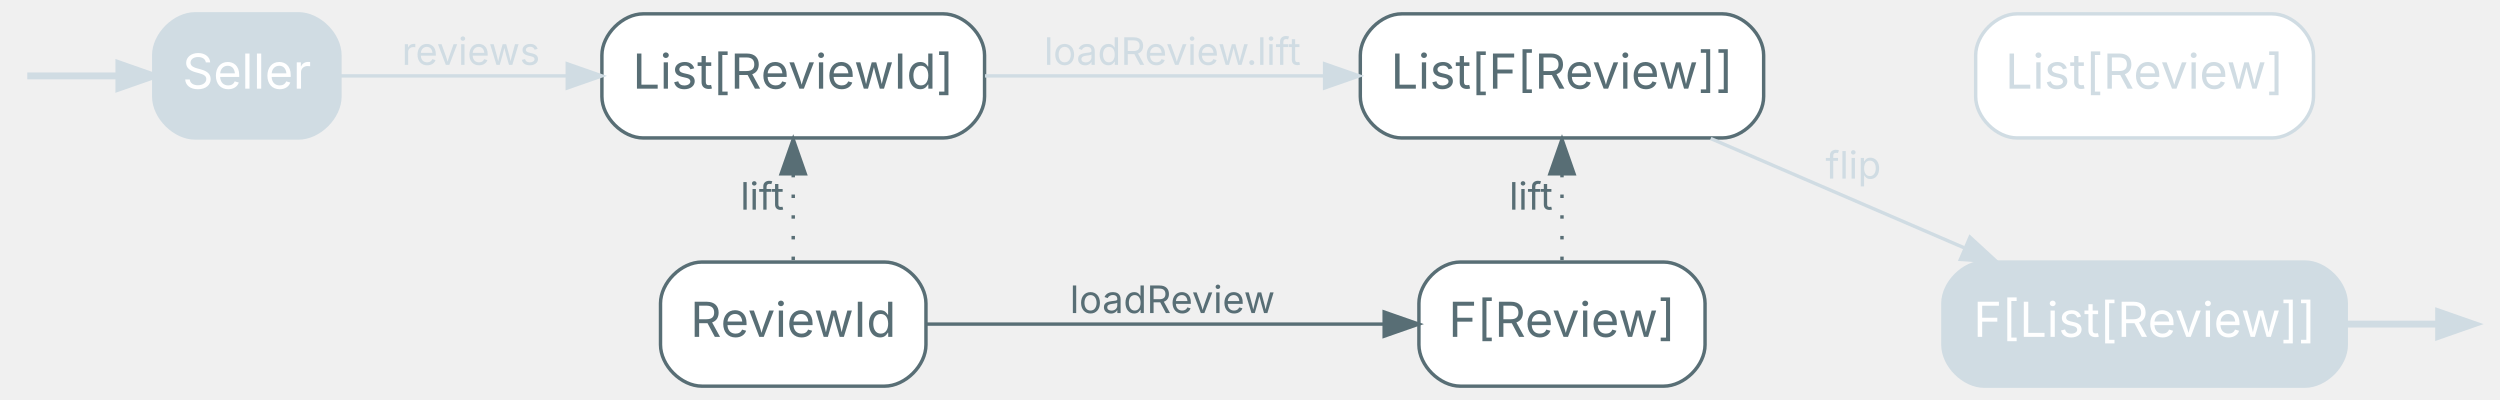
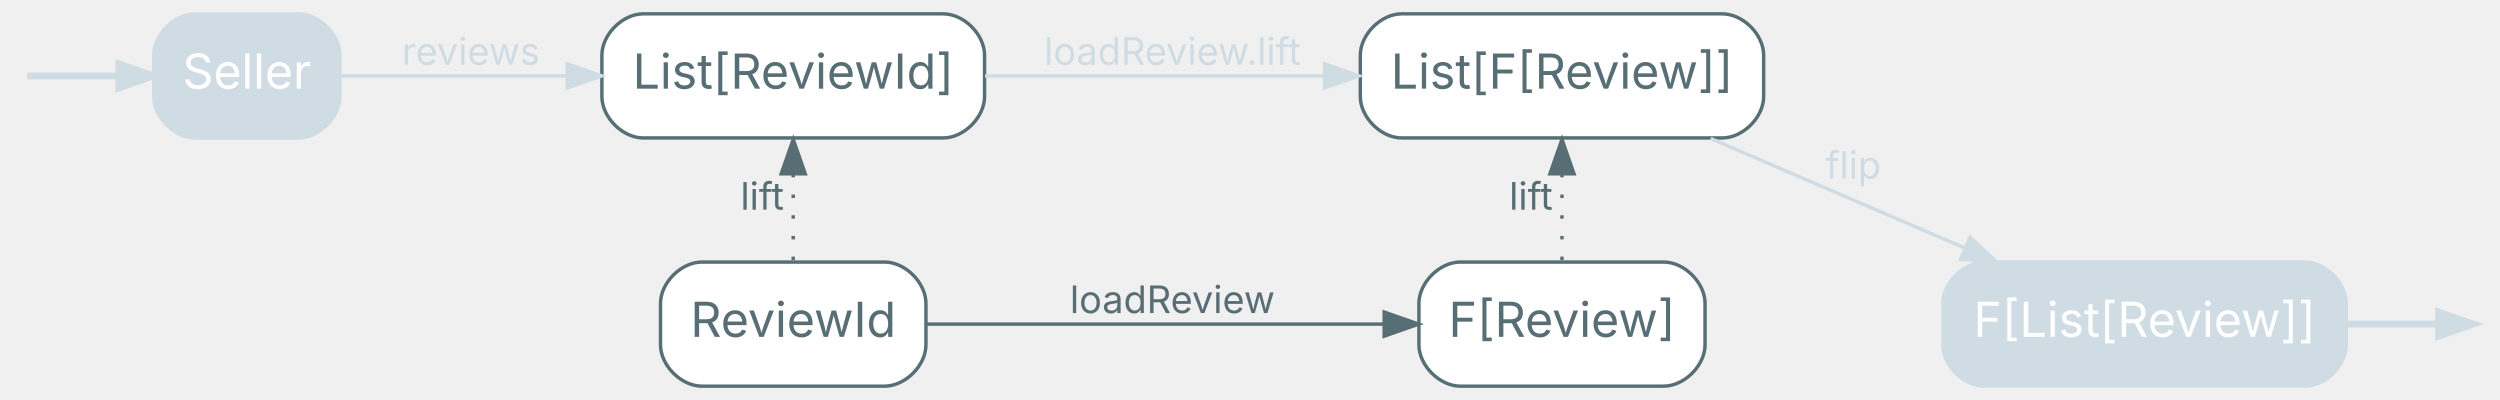
<svg xmlns="http://www.w3.org/2000/svg" width="725pt" height="116pt" viewBox="0.00 0.00 725.20 116.00">
  <g id="graph0" class="graph" transform="scale(1 1) rotate(0) translate(4 112)">
    <g id="node3" class="node start,disabled">
      <path fill="#d0dce3" stroke="#d0dce3" d="M82.6,-108C82.6,-108 52.6,-108 52.6,-108 46.6,-108 40.6,-102 40.6,-96 40.6,-96 40.6,-84 40.6,-84 40.6,-78 46.6,-72 52.6,-72 52.6,-72 82.6,-72 82.6,-72 88.6,-72 94.6,-78 94.6,-84 94.6,-84 94.6,-96 94.6,-96 94.6,-102 88.6,-108 82.6,-108" />
      <text text-anchor="middle" x="67.6" y="-86.3" font-family="Inter,Arial" font-size="14.00" fill="#ffffff">Seller</text>
    </g>
    <g id="edge4" class="edge start,disabled">
      <path fill="none" stroke="#d0dce3" stroke-width="2" d="M3.91,-90C7.37,-90 18.49,-90 30.42,-90" />
      <polygon fill="#d0dce3" stroke="#d0dce3" stroke-width="2" points="30.48,-93.5 40.48,-90 30.48,-86.5 30.48,-93.5" />
    </g>
    <g id="node4" class="node">
      <path fill="#ffffff" stroke="#586e75" d="M269.6,-108C269.6,-108 182.6,-108 182.6,-108 176.6,-108 170.6,-102 170.6,-96 170.6,-96 170.6,-84 170.6,-84 170.6,-78 176.6,-72 182.6,-72 182.6,-72 269.6,-72 269.6,-72 275.6,-72 281.6,-78 281.6,-84 281.6,-84 281.6,-96 281.6,-96 281.6,-102 275.6,-108 269.6,-108" />
      <text text-anchor="middle" x="226.1" y="-86.3" font-family="Inter,Arial" font-size="14.00" fill="#586e75">List[ReviewId]</text>
    </g>
    <g id="edge7" class="edge disabled">
      <path fill="none" stroke="#d0dce3" d="M94.79,-90C112.76,-90 137.42,-90 160.46,-90" />
      <polygon fill="#d0dce3" stroke="#d0dce3" points="160.56,-93.5 170.56,-90 160.56,-86.5 160.56,-93.5" />
      <text text-anchor="middle" x="132.6" y="-93.2" font-family="Inter,Arial" font-size="11.00" fill="#d0dce3">reviews</text>
    </g>
    <g id="node5" class="node">
      <path fill="#ffffff" stroke="#586e75" d="M495.6,-108C495.6,-108 402.6,-108 402.6,-108 396.6,-108 390.6,-102 390.6,-96 390.6,-96 390.6,-84 390.6,-84 390.6,-78 396.6,-72 402.6,-72 402.6,-72 495.6,-72 495.6,-72 501.6,-72 507.6,-78 507.6,-84 507.6,-84 507.6,-96 507.6,-96 507.6,-102 501.6,-108 495.6,-108" />
      <text text-anchor="middle" x="449.1" y="-86.3" font-family="Inter,Arial" font-size="14.00" fill="#586e75">List[F[Review]]</text>
    </g>
    <g id="edge8" class="edge disabled">
      <path fill="none" stroke="#d0dce3" d="M281.73,-90C311.49,-90 348.58,-90 380.19,-90" />
      <polygon fill="#d0dce3" stroke="#d0dce3" points="380.24,-93.5 390.24,-90 380.24,-86.5 380.24,-93.5" />
      <text text-anchor="middle" x="336.1" y="-93.2" font-family="Inter,Arial" font-size="11.00" fill="#d0dce3">loadReview.lift</text>
    </g>
    <g id="node8" class="node">
      <path fill="#ffffff" stroke="#586e75" d="M252.6,-36C252.6,-36 199.6,-36 199.6,-36 193.6,-36 187.6,-30 187.6,-24 187.6,-24 187.6,-12 187.6,-12 187.6,-6 193.6,0 199.6,0 199.6,0 252.6,0 252.6,0 258.6,0 264.6,-6 264.6,-12 264.6,-12 264.6,-24 264.6,-24 264.6,-30 258.6,-36 252.6,-36" />
      <text text-anchor="middle" x="226.1" y="-14.3" font-family="Inter,Arial" font-size="14.00" fill="#586e75">ReviewId</text>
    </g>
    <g id="edge1" class="edge required">
      <path fill="none" stroke="#586e75" stroke-dasharray="1,5" d="M226.1,-61.58C226.1,-53.03 226.1,-43.87 226.1,-36.17" />
      <polygon fill="#586e75" stroke="#586e75" points="222.6,-61.59 226.1,-71.59 229.6,-61.59 222.6,-61.59" />
      <text text-anchor="middle" x="217.1" y="-51.2" font-family="Inter,Arial" font-size="11.00" fill="#586e75">lift</text>
    </g>
    <g id="node6" class="node goal,disabled">
      <path fill="#d0dce3" stroke="#d0dce3" d="M664.6,-36C664.6,-36 571.6,-36 571.6,-36 565.6,-36 559.6,-30 559.6,-24 559.6,-24 559.6,-12 559.6,-12 559.6,-6 565.6,0 571.6,0 571.6,0 664.6,0 664.6,0 670.6,0 676.6,-6 676.6,-12 676.6,-12 676.6,-24 676.6,-24 676.6,-30 670.6,-36 664.6,-36" />
      <text text-anchor="middle" x="618.1" y="-14.3" font-family="Inter,Arial" font-size="14.00" fill="#ffffff">F[List[Review]]</text>
    </g>
    <g id="edge10" class="edge disabled">
      <path fill="none" stroke="#d0dce3" d="M492.24,-71.83C514.58,-62.2 542.19,-50.29 565.77,-40.13" />
      <polygon fill="#d0dce3" stroke="#d0dce3" points="567.46,-43.21 575.26,-36.04 564.69,-36.78 567.46,-43.21" />
      <text text-anchor="middle" x="533.6" y="-60.2" font-family="Inter,Arial" font-size="11.00" fill="#d0dce3">flip</text>
    </g>
-     <g id="node7" class="node disabled">
-       <path fill="#ffffff" stroke="#d0dce3" d="M655.1,-108C655.1,-108 581.1,-108 581.1,-108 575.1,-108 569.1,-102 569.1,-96 569.1,-96 569.1,-84 569.1,-84 569.1,-78 575.1,-72 581.1,-72 581.1,-72 655.1,-72 655.1,-72 661.1,-72 667.1,-78 667.1,-84 667.1,-84 667.1,-96 667.1,-96 667.1,-102 661.1,-108 655.1,-108" />
-       <text text-anchor="middle" x="618.1" y="-86.3" font-family="Inter,Arial" font-size="14.00" fill="#d0dce3">List[Review]</text>
-     </g>
    <g id="node9" class="node">
      <path fill="#ffffff" stroke="#586e75" d="M478.6,-36C478.6,-36 419.6,-36 419.6,-36 413.6,-36 407.6,-30 407.6,-24 407.6,-24 407.6,-12 407.6,-12 407.6,-6 413.6,0 419.6,0 419.6,0 478.6,0 478.6,0 484.6,0 490.6,-6 490.6,-12 490.6,-12 490.6,-24 490.6,-24 490.6,-30 484.6,-36 478.6,-36" />
      <text text-anchor="middle" x="449.1" y="-14.3" font-family="Inter,Arial" font-size="14.00" fill="#586e75">F[Review]</text>
    </g>
    <g id="edge2" class="edge required">
      <path fill="none" stroke="#586e75" stroke-dasharray="1,5" d="M449.1,-61.58C449.1,-53.03 449.1,-43.87 449.1,-36.17" />
      <polygon fill="#586e75" stroke="#586e75" points="445.6,-61.59 449.1,-71.59 452.6,-61.59 445.6,-61.59" />
      <text text-anchor="middle" x="440.1" y="-51.2" font-family="Inter,Arial" font-size="11.00" fill="#586e75">lift</text>
    </g>
    <g id="edge5" class="edge goal,disabled">
      <path fill="none" stroke="#d0dce3" stroke-width="2" d="M676.73,-18C686.84,-18 696.32,-18 703.24,-18" />
      <polygon fill="#d0dce3" stroke="#d0dce3" stroke-width="2" points="703.4,-21.5 713.4,-18 703.4,-14.5 703.4,-21.5" />
    </g>
    <g id="edge6" class="edge">
      <path fill="none" stroke="#586e75" d="M264.84,-18C301.36,-18 356.96,-18 397.34,-18" />
      <polygon fill="#586e75" stroke="#586e75" points="397.52,-21.5 407.52,-18 397.52,-14.5 397.52,-21.5" />
      <text text-anchor="middle" x="336.1" y="-21.2" font-family="Inter,Arial" font-size="11.00" fill="#586e75">loadReview</text>
    </g>
  </g>
</svg>
